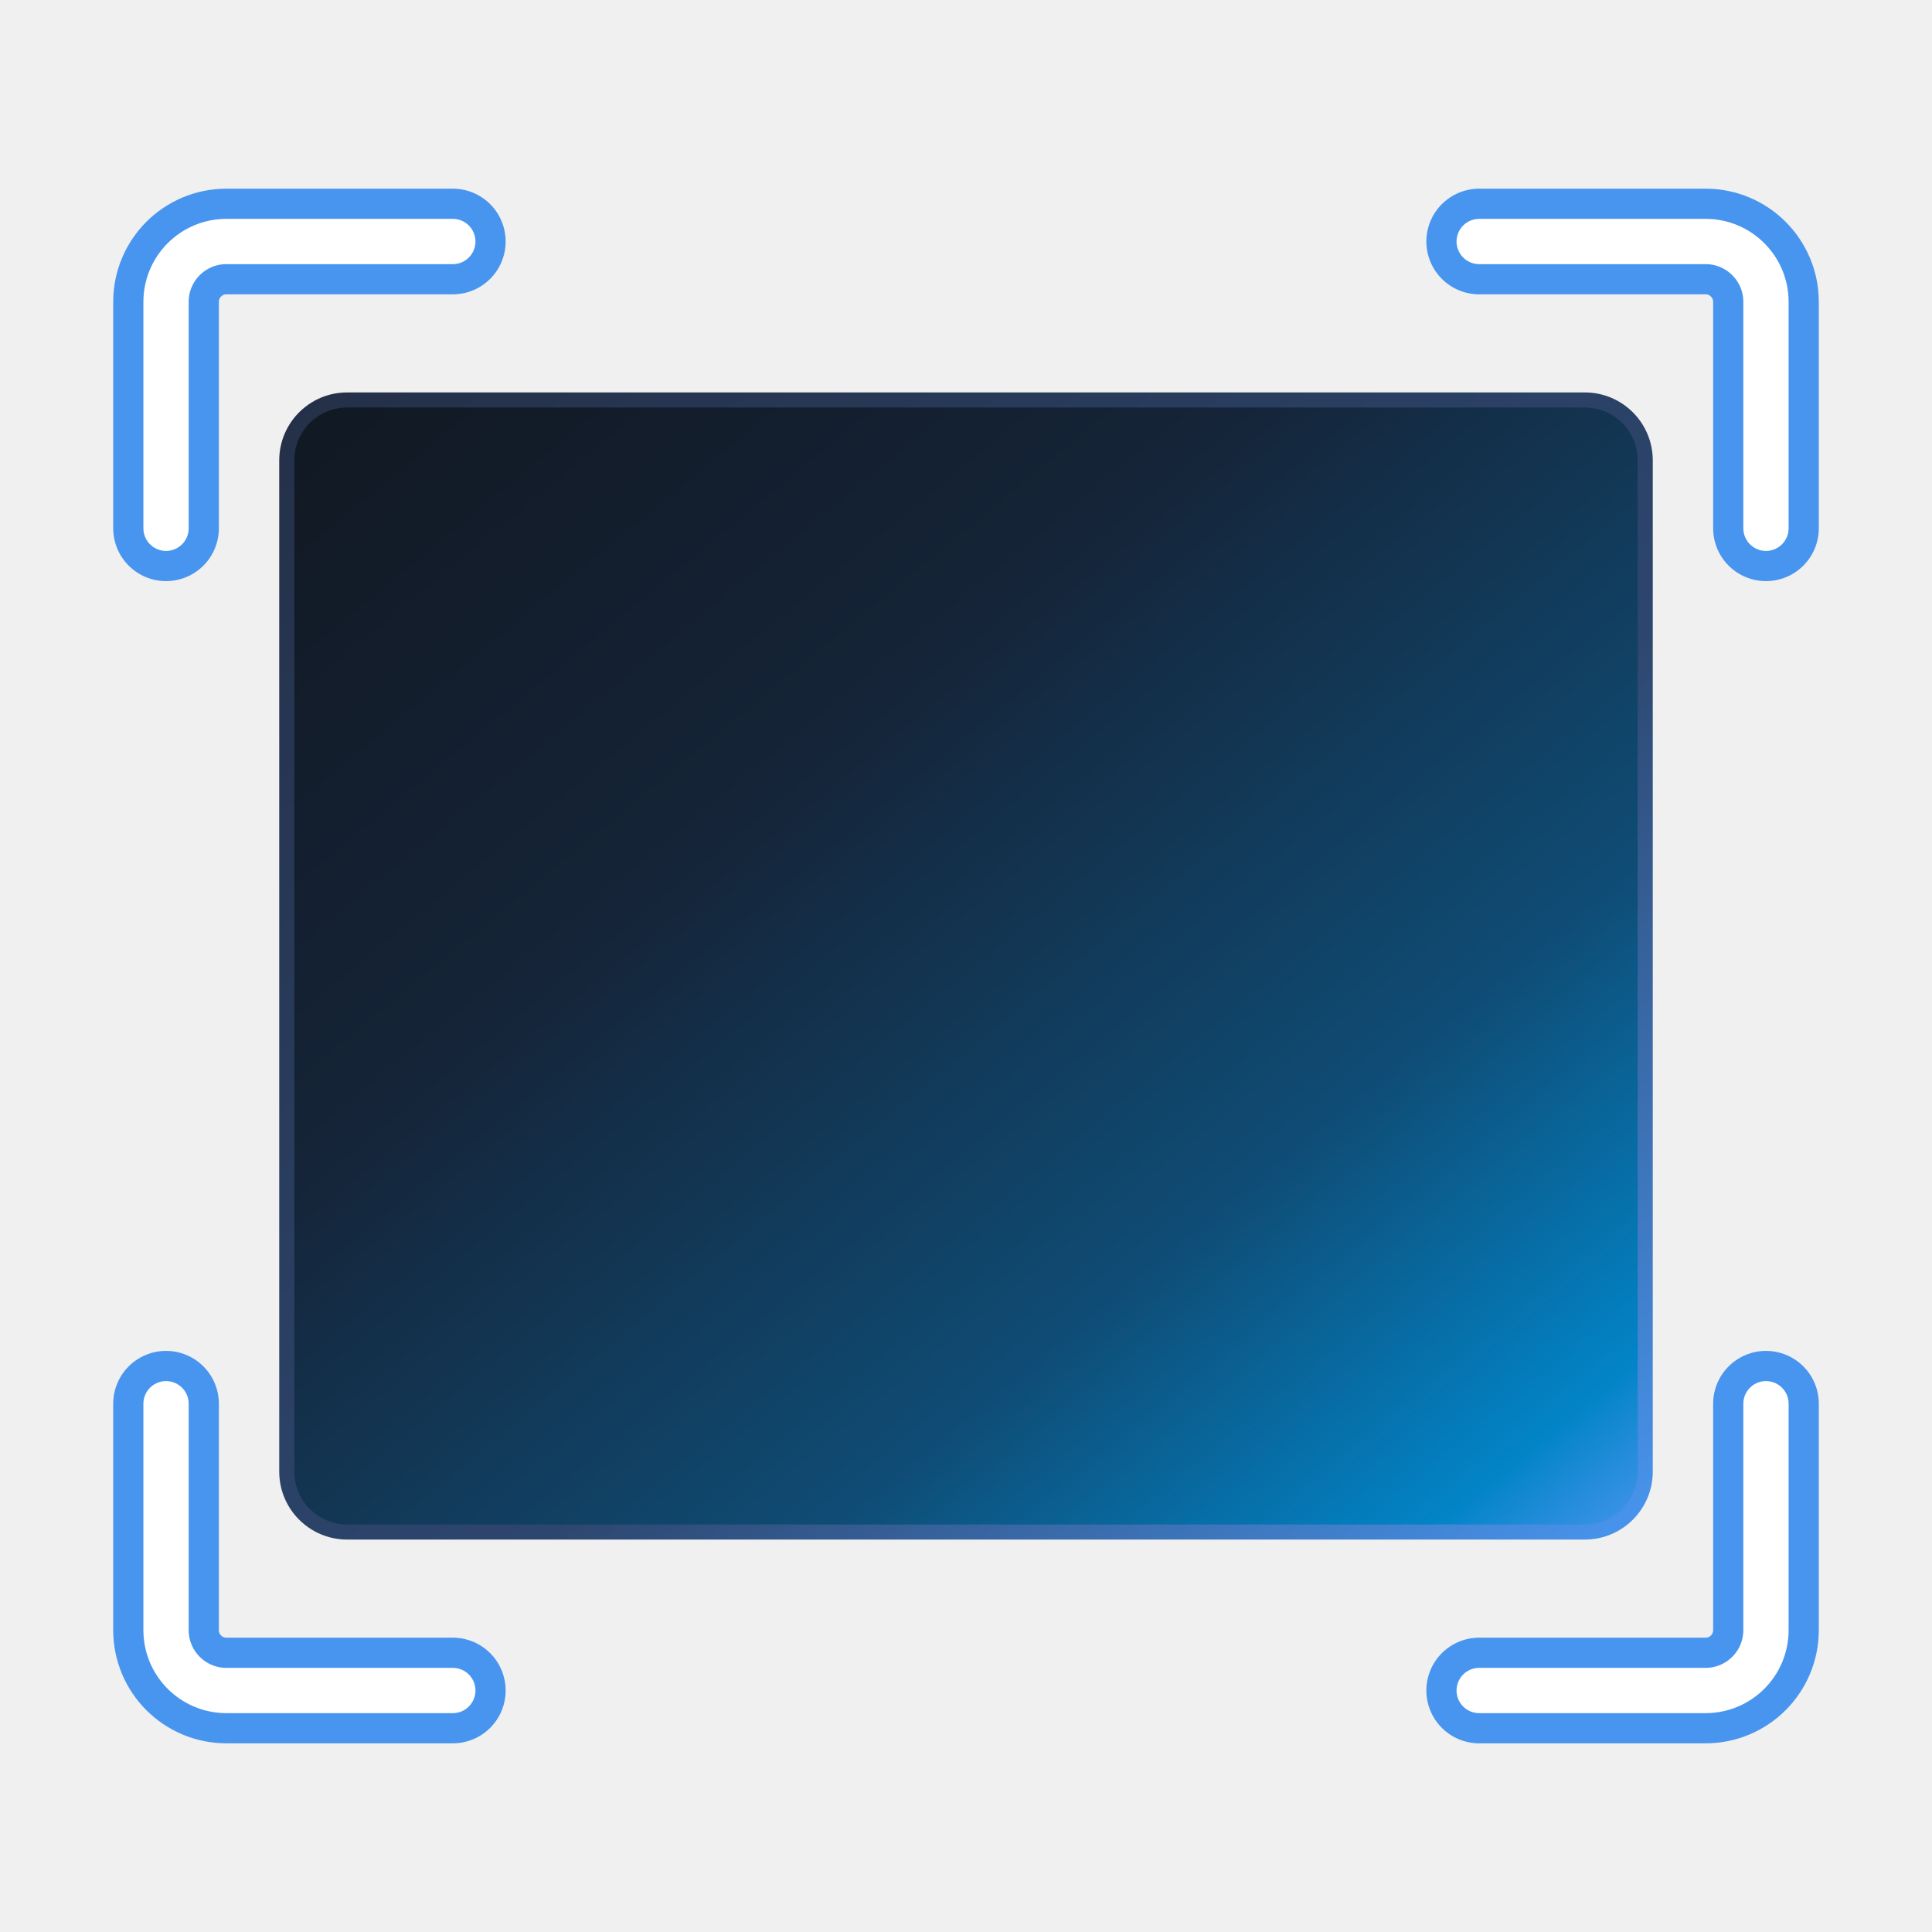
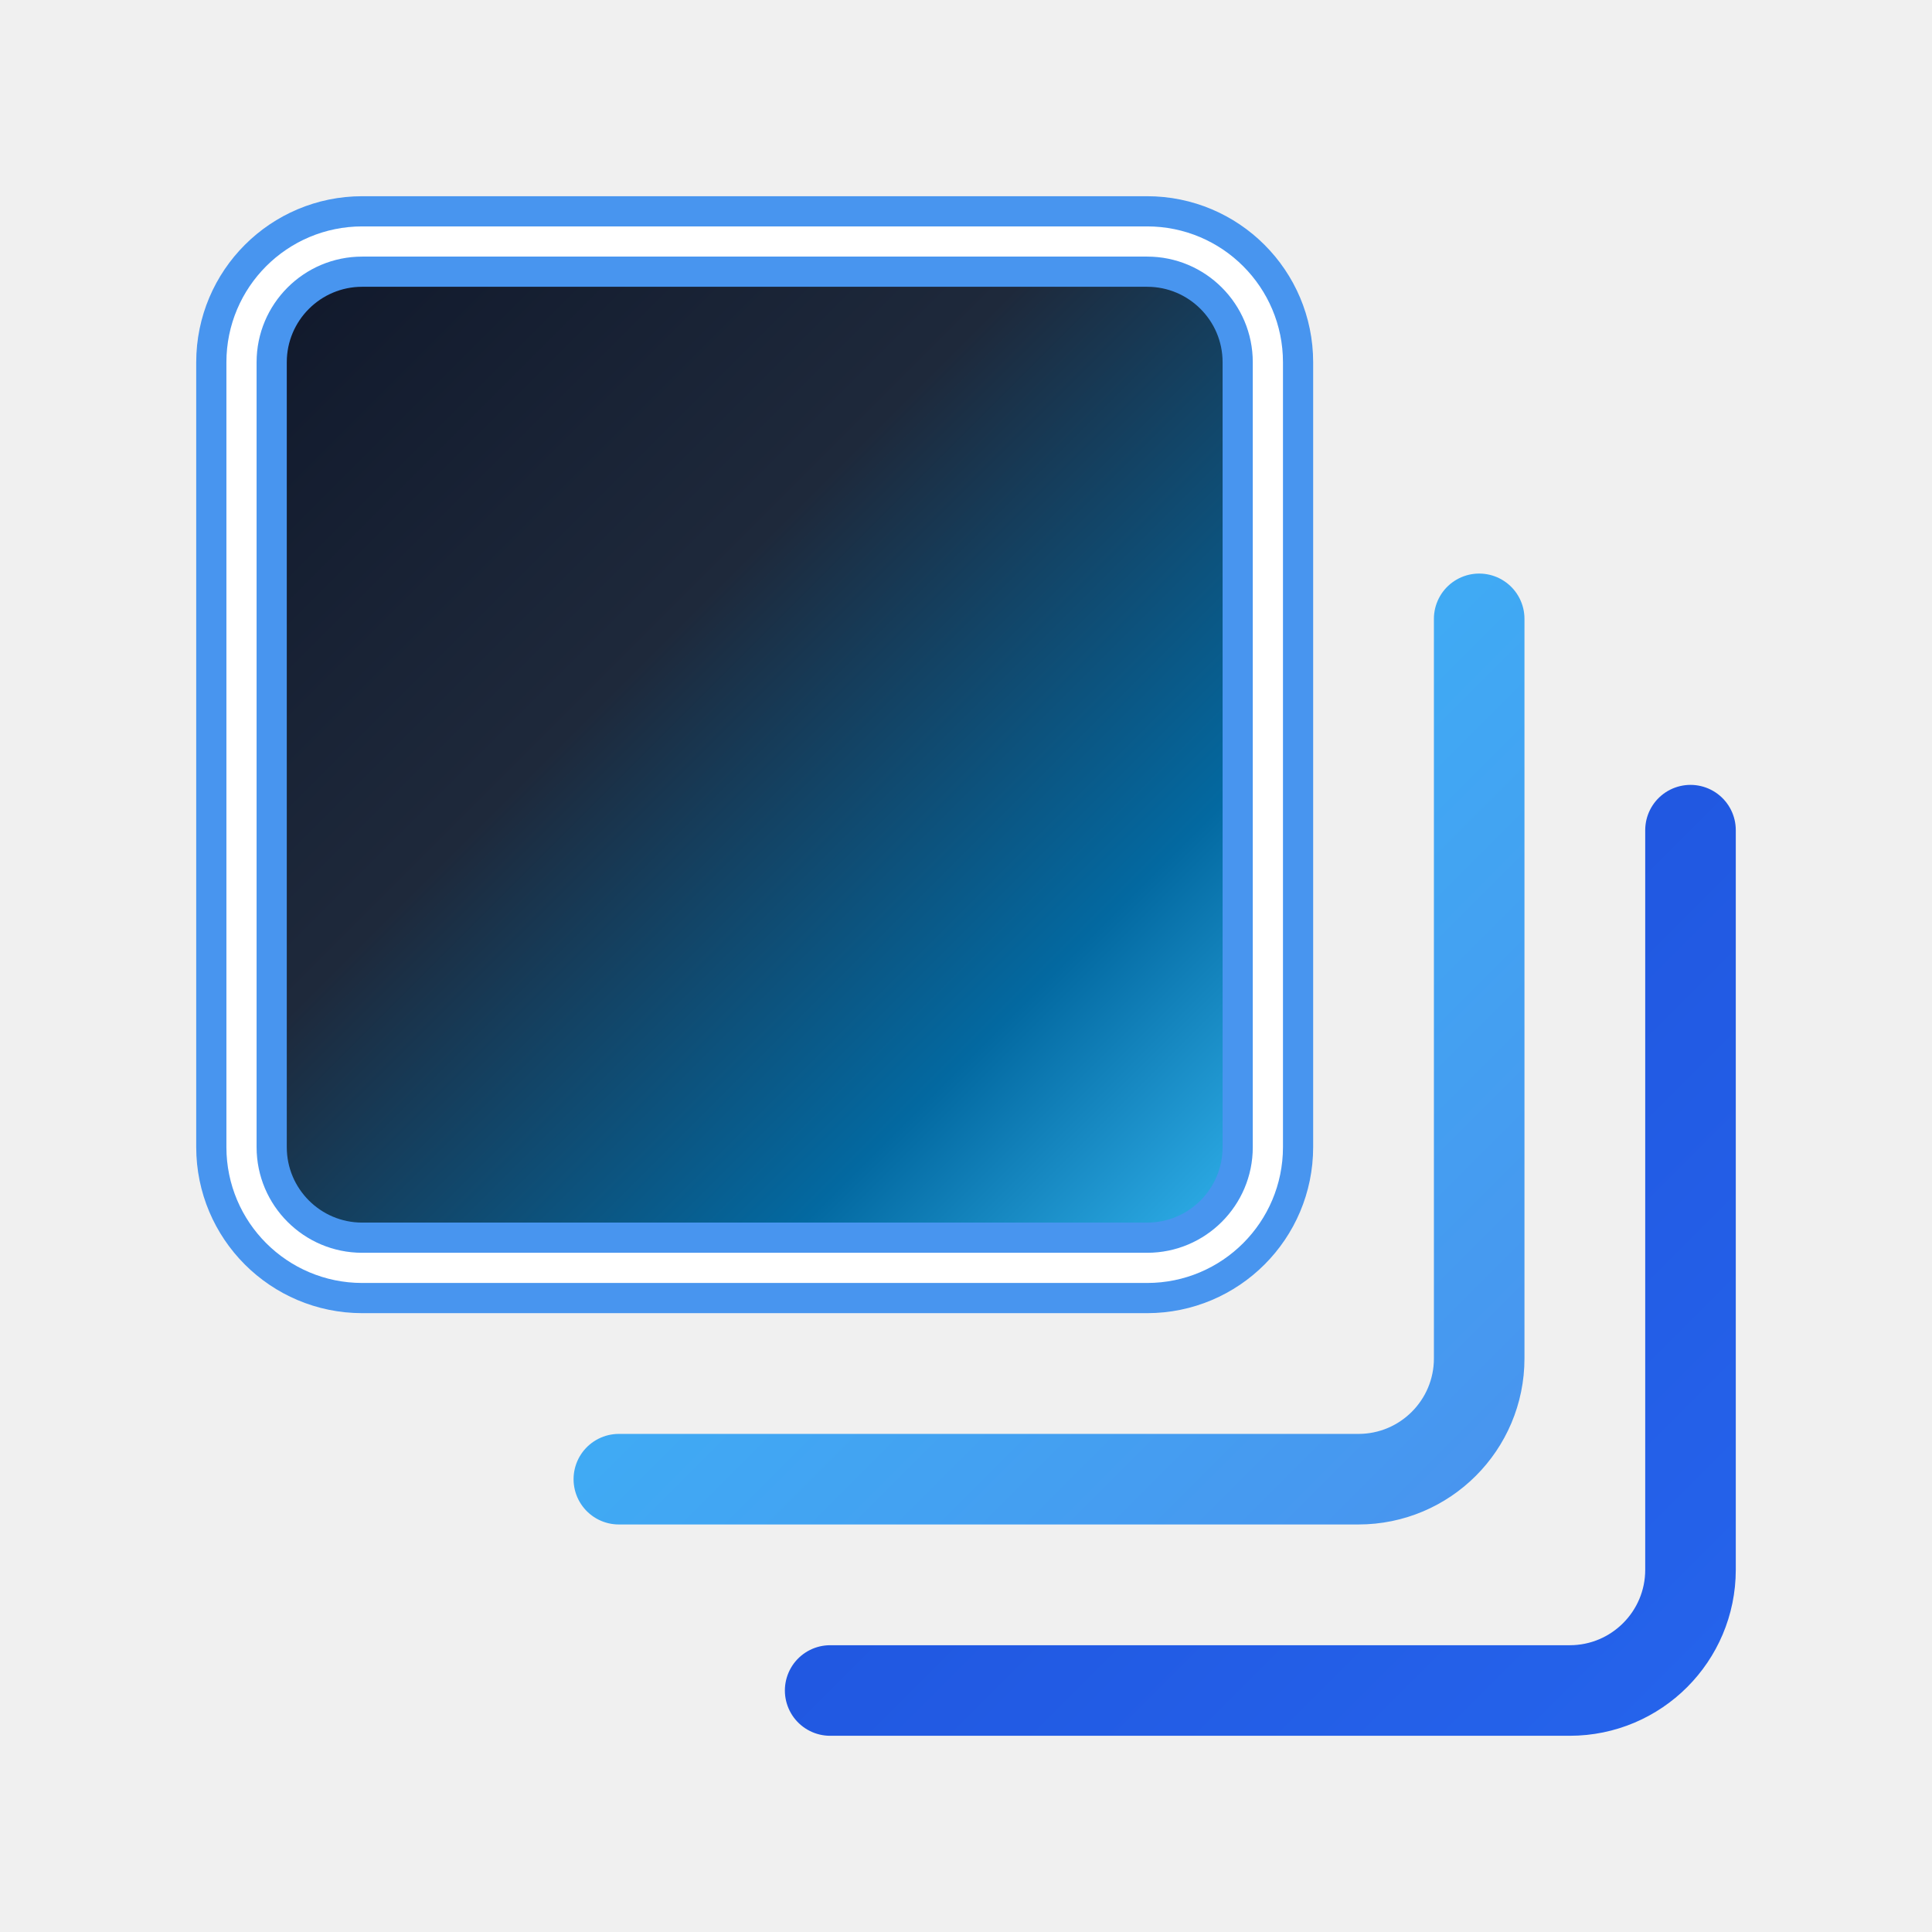
<svg xmlns="http://www.w3.org/2000/svg" viewBox="0 0 512 512" width="512" height="512">
  <defs>
    <linearGradient id="screenGrad" x1="0%" y1="0%" x2="100%" y2="100%">
-       <stop offset="0%" stop-color="#111822" />
-       <stop offset="35%" stop-color="#152438" />
-       <stop offset="70%" stop-color="#0F4C75" />
-       <stop offset="92%" stop-color="#0284C7" />
+       <stop offset="0%" stop-color="#0F172A" />
+       <stop offset="40%" stop-color="#1E293B" />
+       <stop offset="75%" stop-color="#0369A1" />
+       <stop offset="100%" stop-color="#38BDF8" />
+     </linearGradient>
+     <linearGradient id="layerGrad1" x1="0%" y1="0%" x2="100%" y2="100%">
+       <stop offset="0%" stop-color="#38BDF8" />
      <stop offset="100%" stop-color="#4895EF" />
    </linearGradient>
-     <linearGradient id="screenBorder" x1="0%" y1="0%" x2="100%" y2="100%">
-       <stop offset="0%" stop-color="#243048" />
-       <stop offset="60%" stop-color="#2D466E" />
-       <stop offset="100%" stop-color="#4895EF" />
+     <linearGradient id="layerGrad2" x1="0%" y1="0%" x2="100%" y2="100%">
+       <stop offset="0%" stop-color="#1D4ED8" />
+       <stop offset="100%" stop-color="#2563EB" />
    </linearGradient>
  </defs>
-   <rect x="76" y="106" width="360" height="300" rx="16" ry="16" fill="url(#screenGrad)" stroke="url(#screenBorder)" stroke-width="4" />
-   <g stroke="#4895EF" stroke-width="28" stroke-linecap="round" stroke-linejoin="round" fill="none">
-     <path d="M 44 140 L 44 80 A 16 16 0 0 1 60 64 L 120 64" />
-     <path d="M 392 64 L 452 64 A 16 16 0 0 1 468 80 L 468 140" />
-     <path d="M 44 372 L 44 432 A 16 16 0 0 0 60 448 L 120 448" />
-     <path d="M 392 448 L 452 448 A 16 16 0 0 0 468 432 L 468 372" />
-   </g>
-   <g stroke="#FFFFFF" stroke-width="12" stroke-linecap="round" stroke-linejoin="round" fill="none">
-     <path d="M 44 140 L 44 80 A 16 16 0 0 1 60 64 L 120 64" />
-     <path d="M 392 64 L 452 64 A 16 16 0 0 1 468 80 L 468 140" />
-     <path d="M 44 372 L 44 432 A 16 16 0 0 0 60 448 L 120 448" />
-     <path d="M 392 448 L 452 448 A 16 16 0 0 0 468 432 L 468 372" />
-   </g>
+   <path d="M 220 448 L 416 448 A 32 32 0 0 0 448 416 L 448 220" stroke="url(#layerGrad2)" stroke-width="24" stroke-linecap="round" stroke-linejoin="round" fill="none" />
+   <path d="M 164 392 L 360 392 A 32 32 0 0 0 392 360 L 392 164" stroke="url(#layerGrad1)" stroke-width="24" stroke-linecap="round" stroke-linejoin="round" fill="none" />
+   <rect x="64" y="64" width="272" height="272" rx="32" ry="32" fill="url(#screenGrad)" stroke="#4895EF" stroke-width="24" />
+   <rect x="64" y="64" width="272" height="272" rx="32" ry="32" fill="none" stroke="#FFFFFF" stroke-width="8" />
</svg>
